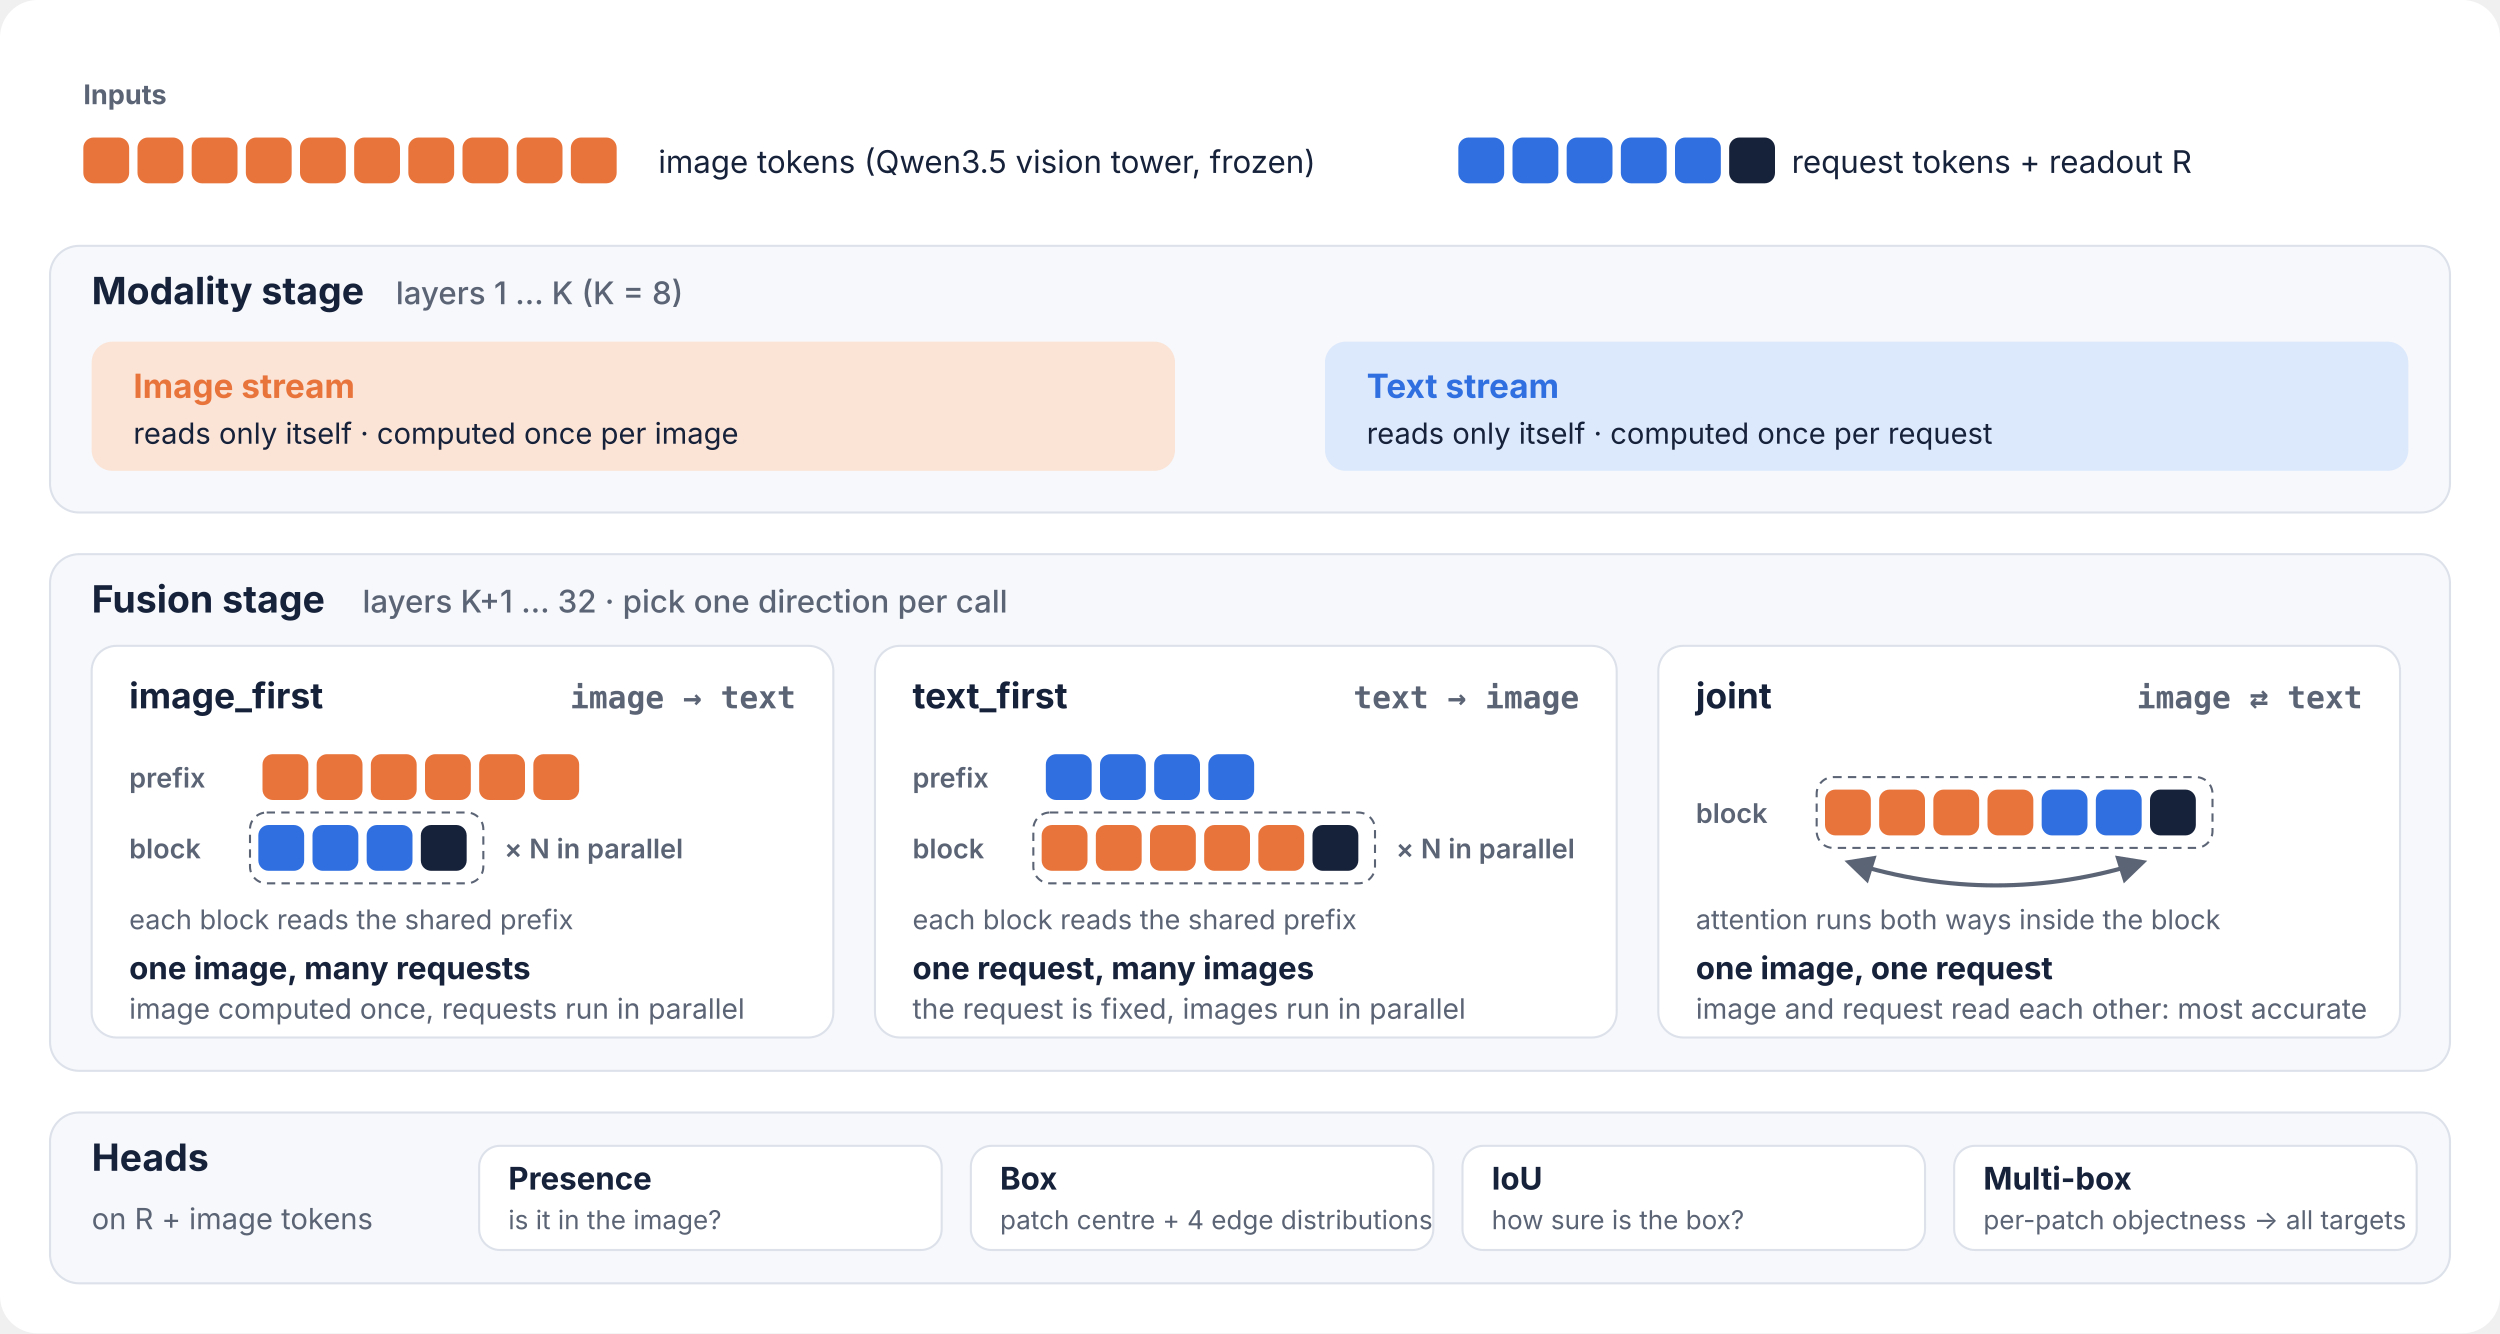
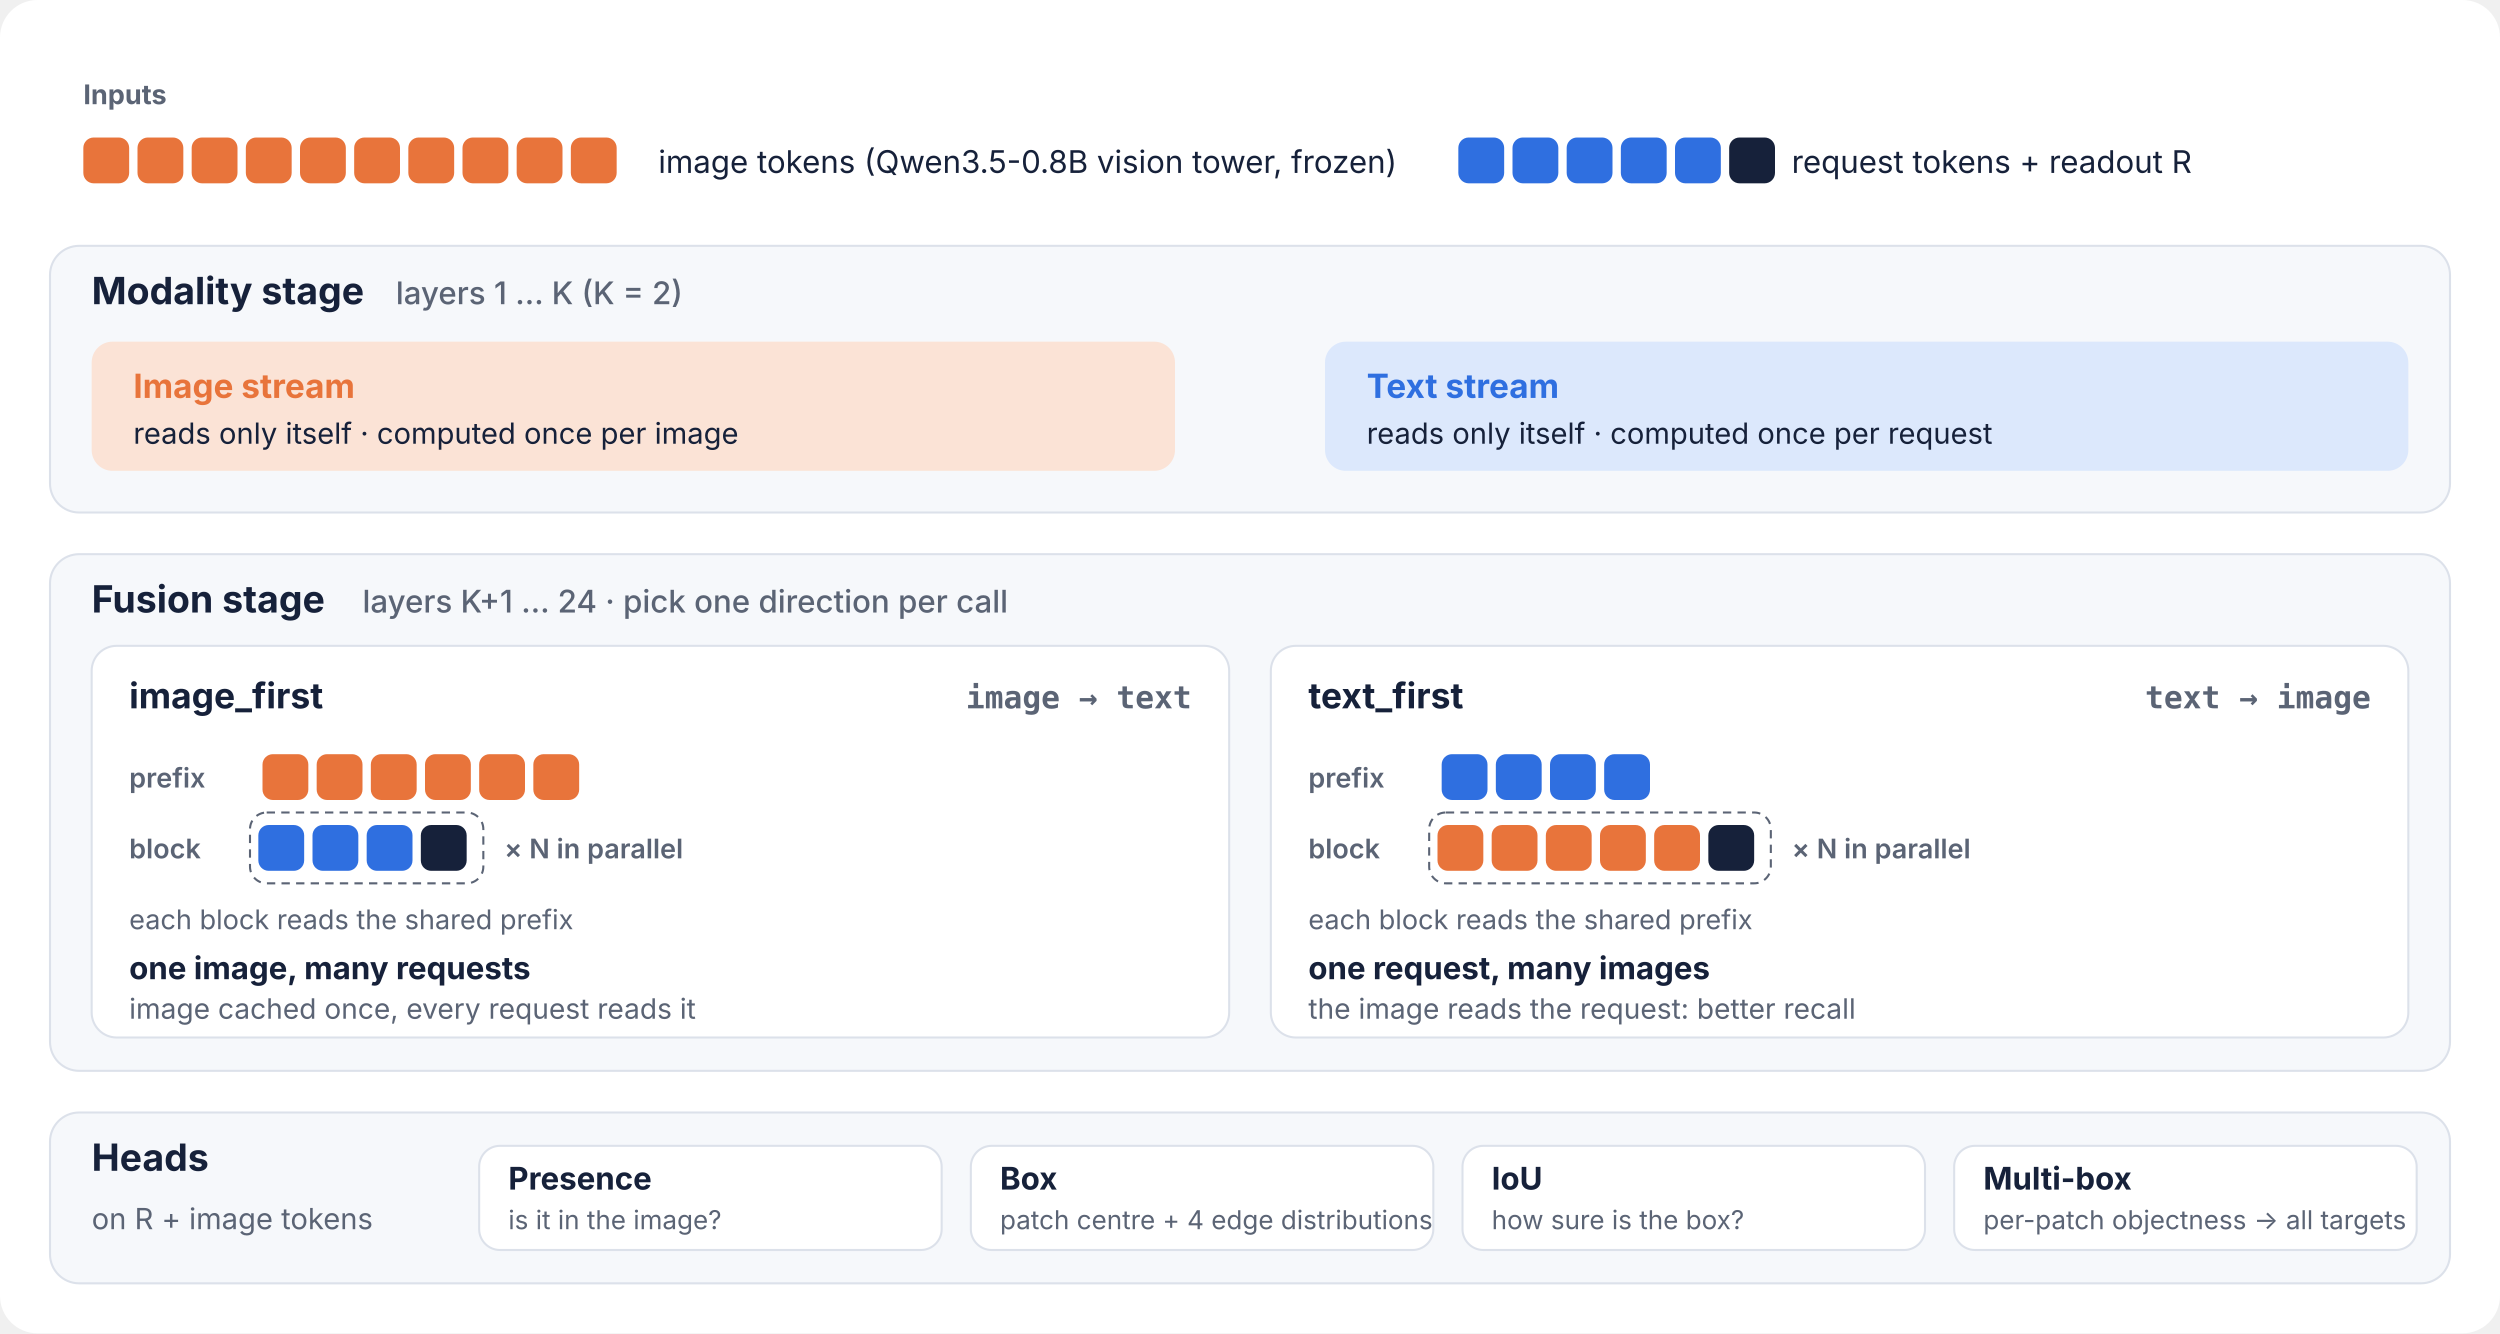
<svg xmlns="http://www.w3.org/2000/svg" viewBox="0 0 1200 640" width="1200" height="640" role="img" aria-label="Glance-X architecture">
  <defs>
    <marker id="ahlight" viewBox="0 0 10 10" refX="8" refY="5" markerWidth="7" markerHeight="7" orient="auto">
      <path d="M0 0L10 5L0 10z" fill="#5B6475" />
    </marker>
    <marker id="ahslight" viewBox="0 0 10 10" refX="2" refY="5" markerWidth="7" markerHeight="7" orient="auto">
      <path d="M10 0L0 5L10 10z" fill="#5B6475" />
    </marker>
  </defs>
  <g font-family="-apple-system, BlinkMacSystemFont, 'Segoe UI', Inter, Helvetica, Arial, sans-serif">
    <rect width="1200" height="640" rx="18" fill="#FFFFFF" />
    <text x="40" y="50" font-size="13" font-weight="700" fill="#5B6475" text-anchor="start">Inputs</text>
    <rect x="40" y="66" width="22" height="22" rx="5" fill="#E8743B" />
    <rect x="66" y="66" width="22" height="22" rx="5" fill="#E8743B" />
    <rect x="92" y="66" width="22" height="22" rx="5" fill="#E8743B" />
    <rect x="118" y="66" width="22" height="22" rx="5" fill="#E8743B" />
    <rect x="144" y="66" width="22" height="22" rx="5" fill="#E8743B" />
    <rect x="170" y="66" width="22" height="22" rx="5" fill="#E8743B" />
    <rect x="196" y="66" width="22" height="22" rx="5" fill="#E8743B" />
    <rect x="222" y="66" width="22" height="22" rx="5" fill="#E8743B" />
    <rect x="248" y="66" width="22" height="22" rx="5" fill="#E8743B" />
    <rect x="274" y="66" width="22" height="22" rx="5" fill="#E8743B" />
-     <text x="316" y="83" font-size="15" font-weight="400" fill="#16213A" text-anchor="start">image tokens  (Qwen3.5 vision tower, frozen)</text>
+     <text x="316" y="83" font-size="15" font-weight="400" fill="#16213A" text-anchor="start">image tokens  (Qwen3.5-0.8B vision tower, frozen)</text>
    <rect x="700" y="66" width="22" height="22" rx="5" fill="#2F6FE0" />
    <rect x="726" y="66" width="22" height="22" rx="5" fill="#2F6FE0" />
    <rect x="752" y="66" width="22" height="22" rx="5" fill="#2F6FE0" />
    <rect x="778" y="66" width="22" height="22" rx="5" fill="#2F6FE0" />
    <rect x="804" y="66" width="22" height="22" rx="5" fill="#2F6FE0" />
    <rect x="830" y="66" width="22" height="22" rx="5" fill="#16213A" />
    <text x="860" y="83" font-size="15" font-weight="400" fill="#16213A" text-anchor="start">request tokens + readout R</text>
    <rect x="24" y="118" width="1152" height="128" rx="14" fill="#F6F8FB" stroke="#DCE1EA" />
    <text x="44" y="146" font-size="18" font-weight="700" fill="#16213A" text-anchor="start">Modality stage</text>
-     <text x="190" y="146" font-size="15" font-weight="500" fill="#5B6475" text-anchor="start">layers 1 … K   (K = 8)</text>
+     <text x="190" y="146" font-size="15" font-weight="500" fill="#5B6475" text-anchor="start">layers 1 … K   (K = 2)</text>
    <rect x="44" y="164" width="520" height="62" rx="10" fill="#FBE3D6" />
    <text x="64" y="191" font-size="16" font-weight="700" fill="#E8743B" text-anchor="start">Image stream</text>
    <text x="64" y="213" font-size="14" font-weight="400" fill="#16213A" text-anchor="start">reads only itself · computed once per image</text>
    <rect x="636" y="164" width="520" height="62" rx="10" fill="#DCE8FC" />
    <text x="656" y="191" font-size="16" font-weight="700" fill="#2F6FE0" text-anchor="start">Text stream</text>
    <text x="656" y="213" font-size="14" font-weight="400" fill="#16213A" text-anchor="start">reads only itself · computed once per request</text>
    <rect x="24" y="266" width="1152" height="248" rx="14" fill="#F6F8FB" stroke="#DCE1EA" />
    <text x="44" y="294" font-size="18" font-weight="700" fill="#16213A" text-anchor="start">Fusion stage</text>
-     <text x="174" y="294" font-size="15" font-weight="500" fill="#5B6475" text-anchor="start">layers K+1 … 32   ·   pick one direction per call</text>
-     <rect x="44" y="310" width="356" height="188" rx="12" fill="#FFFFFF" stroke="#DCE1EA" />
+     <text x="174" y="294" font-size="15" font-weight="500" fill="#5B6475" text-anchor="start">layers K+1 … 24   ·   pick one direction per call</text>
+     <rect x="44" y="310" width="546" height="188" rx="12" fill="#FFFFFF" stroke="#DCE1EA" />
    <text x="62" y="340" font-size="17" font-weight="700" fill="#16213A" text-anchor="start">image_first</text>
-     <text x="382" y="340" font-size="15" font-weight="600" fill="#5B6475" text-anchor="end" font-family="ui-monospace, SFMono-Regular, Menlo, monospace">image → text</text>
+     <text x="572" y="340" font-size="15" font-weight="600" fill="#5B6475" text-anchor="end" font-family="ui-monospace, SFMono-Regular, Menlo, monospace">image → text</text>
    <text x="62" y="378" font-size="13" font-weight="600" fill="#5B6475" text-anchor="start">prefix</text>
    <rect x="126" y="362" width="22" height="22" rx="5" fill="#E8743B" />
    <rect x="152" y="362" width="22" height="22" rx="5" fill="#E8743B" />
    <rect x="178" y="362" width="22" height="22" rx="5" fill="#E8743B" />
    <rect x="204" y="362" width="22" height="22" rx="5" fill="#E8743B" />
    <rect x="230" y="362" width="22" height="22" rx="5" fill="#E8743B" />
    <rect x="256" y="362" width="22" height="22" rx="5" fill="#E8743B" />
    <text x="62" y="412" font-size="13" font-weight="600" fill="#5B6475" text-anchor="start">block</text>
    <rect x="120" y="390" width="112" height="34" rx="8" fill="none" stroke="#5B6475" stroke-dasharray="4 3" />
    <rect x="124" y="396" width="22" height="22" rx="5" fill="#2F6FE0" />
    <rect x="150" y="396" width="22" height="22" rx="5" fill="#2F6FE0" />
    <rect x="176" y="396" width="22" height="22" rx="5" fill="#2F6FE0" />
    <rect x="202" y="396" width="22" height="22" rx="5" fill="#16213A" />
    <text x="242" y="412" font-size="13" font-weight="600" fill="#5B6475" text-anchor="start">× N in parallel</text>
    <text x="62" y="446" font-size="13" font-weight="400" fill="#5B6475" text-anchor="start">each block reads the shared prefix</text>
    <text x="62" y="470" font-size="15" font-weight="700" fill="#16213A" text-anchor="start">one image, many requests</text>
-     <text x="62" y="489" font-size="13.5" font-weight="400" fill="#5B6475" text-anchor="start">image computed once, requests run in parallel</text>
-     <rect x="420" y="310" width="356" height="188" rx="12" fill="#FFFFFF" stroke="#DCE1EA" />
-     <text x="438" y="340" font-size="17" font-weight="700" fill="#16213A" text-anchor="start">text_first</text>
-     <text x="758" y="340" font-size="15" font-weight="600" fill="#5B6475" text-anchor="end" font-family="ui-monospace, SFMono-Regular, Menlo, monospace">text → image</text>
-     <text x="438" y="378" font-size="13" font-weight="600" fill="#5B6475" text-anchor="start">prefix</text>
-     <rect x="502" y="362" width="22" height="22" rx="5" fill="#2F6FE0" />
-     <rect x="528" y="362" width="22" height="22" rx="5" fill="#2F6FE0" />
-     <rect x="554" y="362" width="22" height="22" rx="5" fill="#2F6FE0" />
-     <rect x="580" y="362" width="22" height="22" rx="5" fill="#2F6FE0" />
-     <text x="438" y="412" font-size="13" font-weight="600" fill="#5B6475" text-anchor="start">block</text>
-     <rect x="496" y="390" width="164" height="34" rx="8" fill="none" stroke="#5B6475" stroke-dasharray="4 3" />
-     <rect x="500" y="396" width="22" height="22" rx="5" fill="#E8743B" />
-     <rect x="526" y="396" width="22" height="22" rx="5" fill="#E8743B" />
-     <rect x="552" y="396" width="22" height="22" rx="5" fill="#E8743B" />
-     <rect x="578" y="396" width="22" height="22" rx="5" fill="#E8743B" />
-     <rect x="604" y="396" width="22" height="22" rx="5" fill="#E8743B" />
-     <rect x="630" y="396" width="22" height="22" rx="5" fill="#16213A" />
-     <text x="670" y="412" font-size="13" font-weight="600" fill="#5B6475" text-anchor="start">× N in parallel</text>
-     <text x="438" y="446" font-size="13" font-weight="400" fill="#5B6475" text-anchor="start">each block reads the shared prefix</text>
-     <text x="438" y="470" font-size="15" font-weight="700" fill="#16213A" text-anchor="start">one request, many images</text>
-     <text x="438" y="489" font-size="13.5" font-weight="400" fill="#5B6475" text-anchor="start">the request is fixed, images run in parallel</text>
-     <rect x="796" y="310" width="356" height="188" rx="12" fill="#FFFFFF" stroke="#DCE1EA" />
-     <text x="814" y="340" font-size="17" font-weight="700" fill="#16213A" text-anchor="start">joint</text>
-     <text x="1134" y="340" font-size="15" font-weight="600" fill="#5B6475" text-anchor="end" font-family="ui-monospace, SFMono-Regular, Menlo, monospace">image ⇄ text</text>
-     <text x="814" y="395" font-size="13" font-weight="600" fill="#5B6475" text-anchor="start">block</text>
-     <rect x="872" y="373" width="190" height="34" rx="8" fill="none" stroke="#5B6475" stroke-dasharray="4 3" />
-     <rect x="876" y="379" width="22" height="22" rx="5" fill="#E8743B" />
-     <rect x="902" y="379" width="22" height="22" rx="5" fill="#E8743B" />
-     <rect x="928" y="379" width="22" height="22" rx="5" fill="#E8743B" />
-     <rect x="954" y="379" width="22" height="22" rx="5" fill="#E8743B" />
-     <rect x="980" y="379" width="22" height="22" rx="5" fill="#2F6FE0" />
-     <rect x="1006" y="379" width="22" height="22" rx="5" fill="#2F6FE0" />
-     <rect x="1032" y="379" width="22" height="22" rx="5" fill="#16213A" />
-     <path d="M888 414q70 22 140 0" fill="none" stroke="#5B6475" stroke-width="2" marker-start="url(#ahslight)" marker-end="url(#ahlight)" />
-     <text x="814" y="446" font-size="13" font-weight="400" fill="#5B6475" text-anchor="start">attention runs both ways inside the block</text>
-     <text x="814" y="470" font-size="15" font-weight="700" fill="#16213A" text-anchor="start">one image, one request</text>
-     <text x="814" y="489" font-size="13.5" font-weight="400" fill="#5B6475" text-anchor="start">image and request read each other: most accurate</text>
+     <text x="62" y="489" font-size="13.5" font-weight="400" fill="#5B6475" text-anchor="start">image cached once, every request reads it</text>
+     <rect x="610" y="310" width="546" height="188" rx="12" fill="#FFFFFF" stroke="#DCE1EA" />
+     <text x="628" y="340" font-size="17" font-weight="700" fill="#16213A" text-anchor="start">text_first</text>
+     <text x="1138" y="340" font-size="15" font-weight="600" fill="#5B6475" text-anchor="end" font-family="ui-monospace, SFMono-Regular, Menlo, monospace">text → image</text>
+     <text x="628" y="378" font-size="13" font-weight="600" fill="#5B6475" text-anchor="start">prefix</text>
+     <rect x="692" y="362" width="22" height="22" rx="5" fill="#2F6FE0" />
+     <rect x="718" y="362" width="22" height="22" rx="5" fill="#2F6FE0" />
+     <rect x="744" y="362" width="22" height="22" rx="5" fill="#2F6FE0" />
+     <rect x="770" y="362" width="22" height="22" rx="5" fill="#2F6FE0" />
+     <text x="628" y="412" font-size="13" font-weight="600" fill="#5B6475" text-anchor="start">block</text>
+     <rect x="686" y="390" width="164" height="34" rx="8" fill="none" stroke="#5B6475" stroke-dasharray="4 3" />
+     <rect x="690" y="396" width="22" height="22" rx="5" fill="#E8743B" />
+     <rect x="716" y="396" width="22" height="22" rx="5" fill="#E8743B" />
+     <rect x="742" y="396" width="22" height="22" rx="5" fill="#E8743B" />
+     <rect x="768" y="396" width="22" height="22" rx="5" fill="#E8743B" />
+     <rect x="794" y="396" width="22" height="22" rx="5" fill="#E8743B" />
+     <rect x="820" y="396" width="22" height="22" rx="5" fill="#16213A" />
+     <text x="860" y="412" font-size="13" font-weight="600" fill="#5B6475" text-anchor="start">× N in parallel</text>
+     <text x="628" y="446" font-size="13" font-weight="400" fill="#5B6475" text-anchor="start">each block reads the shared prefix</text>
+     <text x="628" y="470" font-size="15" font-weight="700" fill="#16213A" text-anchor="start">one request, many images</text>
+     <text x="628" y="489" font-size="13.5" font-weight="400" fill="#5B6475" text-anchor="start">the image reads the request: better recall</text>
    <rect x="24" y="534" width="1152" height="82" rx="14" fill="#F6F8FB" stroke="#DCE1EA" />
    <text x="44" y="562" font-size="18" font-weight="700" fill="#16213A" text-anchor="start">Heads</text>
    <text x="44" y="590" font-size="14" font-weight="400" fill="#5B6475" text-anchor="start">on R + image tokens</text>
    <rect x="230" y="550" width="222" height="50" rx="10" fill="#FFFFFF" stroke="#DCE1EA" />
    <text x="244" y="571" font-size="15" font-weight="700" fill="#16213A" text-anchor="start">Presence</text>
    <text x="244" y="590" font-size="12.5" font-weight="400" fill="#5B6475" text-anchor="start">is it in the image?</text>
    <rect x="466" y="550" width="222" height="50" rx="10" fill="#FFFFFF" stroke="#DCE1EA" />
    <text x="480" y="571" font-size="15" font-weight="700" fill="#16213A" text-anchor="start">Box</text>
    <text x="480" y="590" font-size="12.5" font-weight="400" fill="#5B6475" text-anchor="start">patch centre + 4 edge distributions</text>
    <rect x="702" y="550" width="222" height="50" rx="10" fill="#FFFFFF" stroke="#DCE1EA" />
    <text x="716" y="571" font-size="15" font-weight="700" fill="#16213A" text-anchor="start">IoU</text>
    <text x="716" y="590" font-size="12.5" font-weight="400" fill="#5B6475" text-anchor="start">how sure is the box?</text>
    <rect x="938" y="550" width="222" height="50" rx="10" fill="#FFFFFF" stroke="#DCE1EA" />
    <text x="952" y="571" font-size="15" font-weight="700" fill="#16213A" text-anchor="start">Multi-box</text>
    <text x="952" y="590" font-size="12.5" font-weight="400" fill="#5B6475" text-anchor="start">per-patch objectness → all targets</text>
  </g>
</svg>
